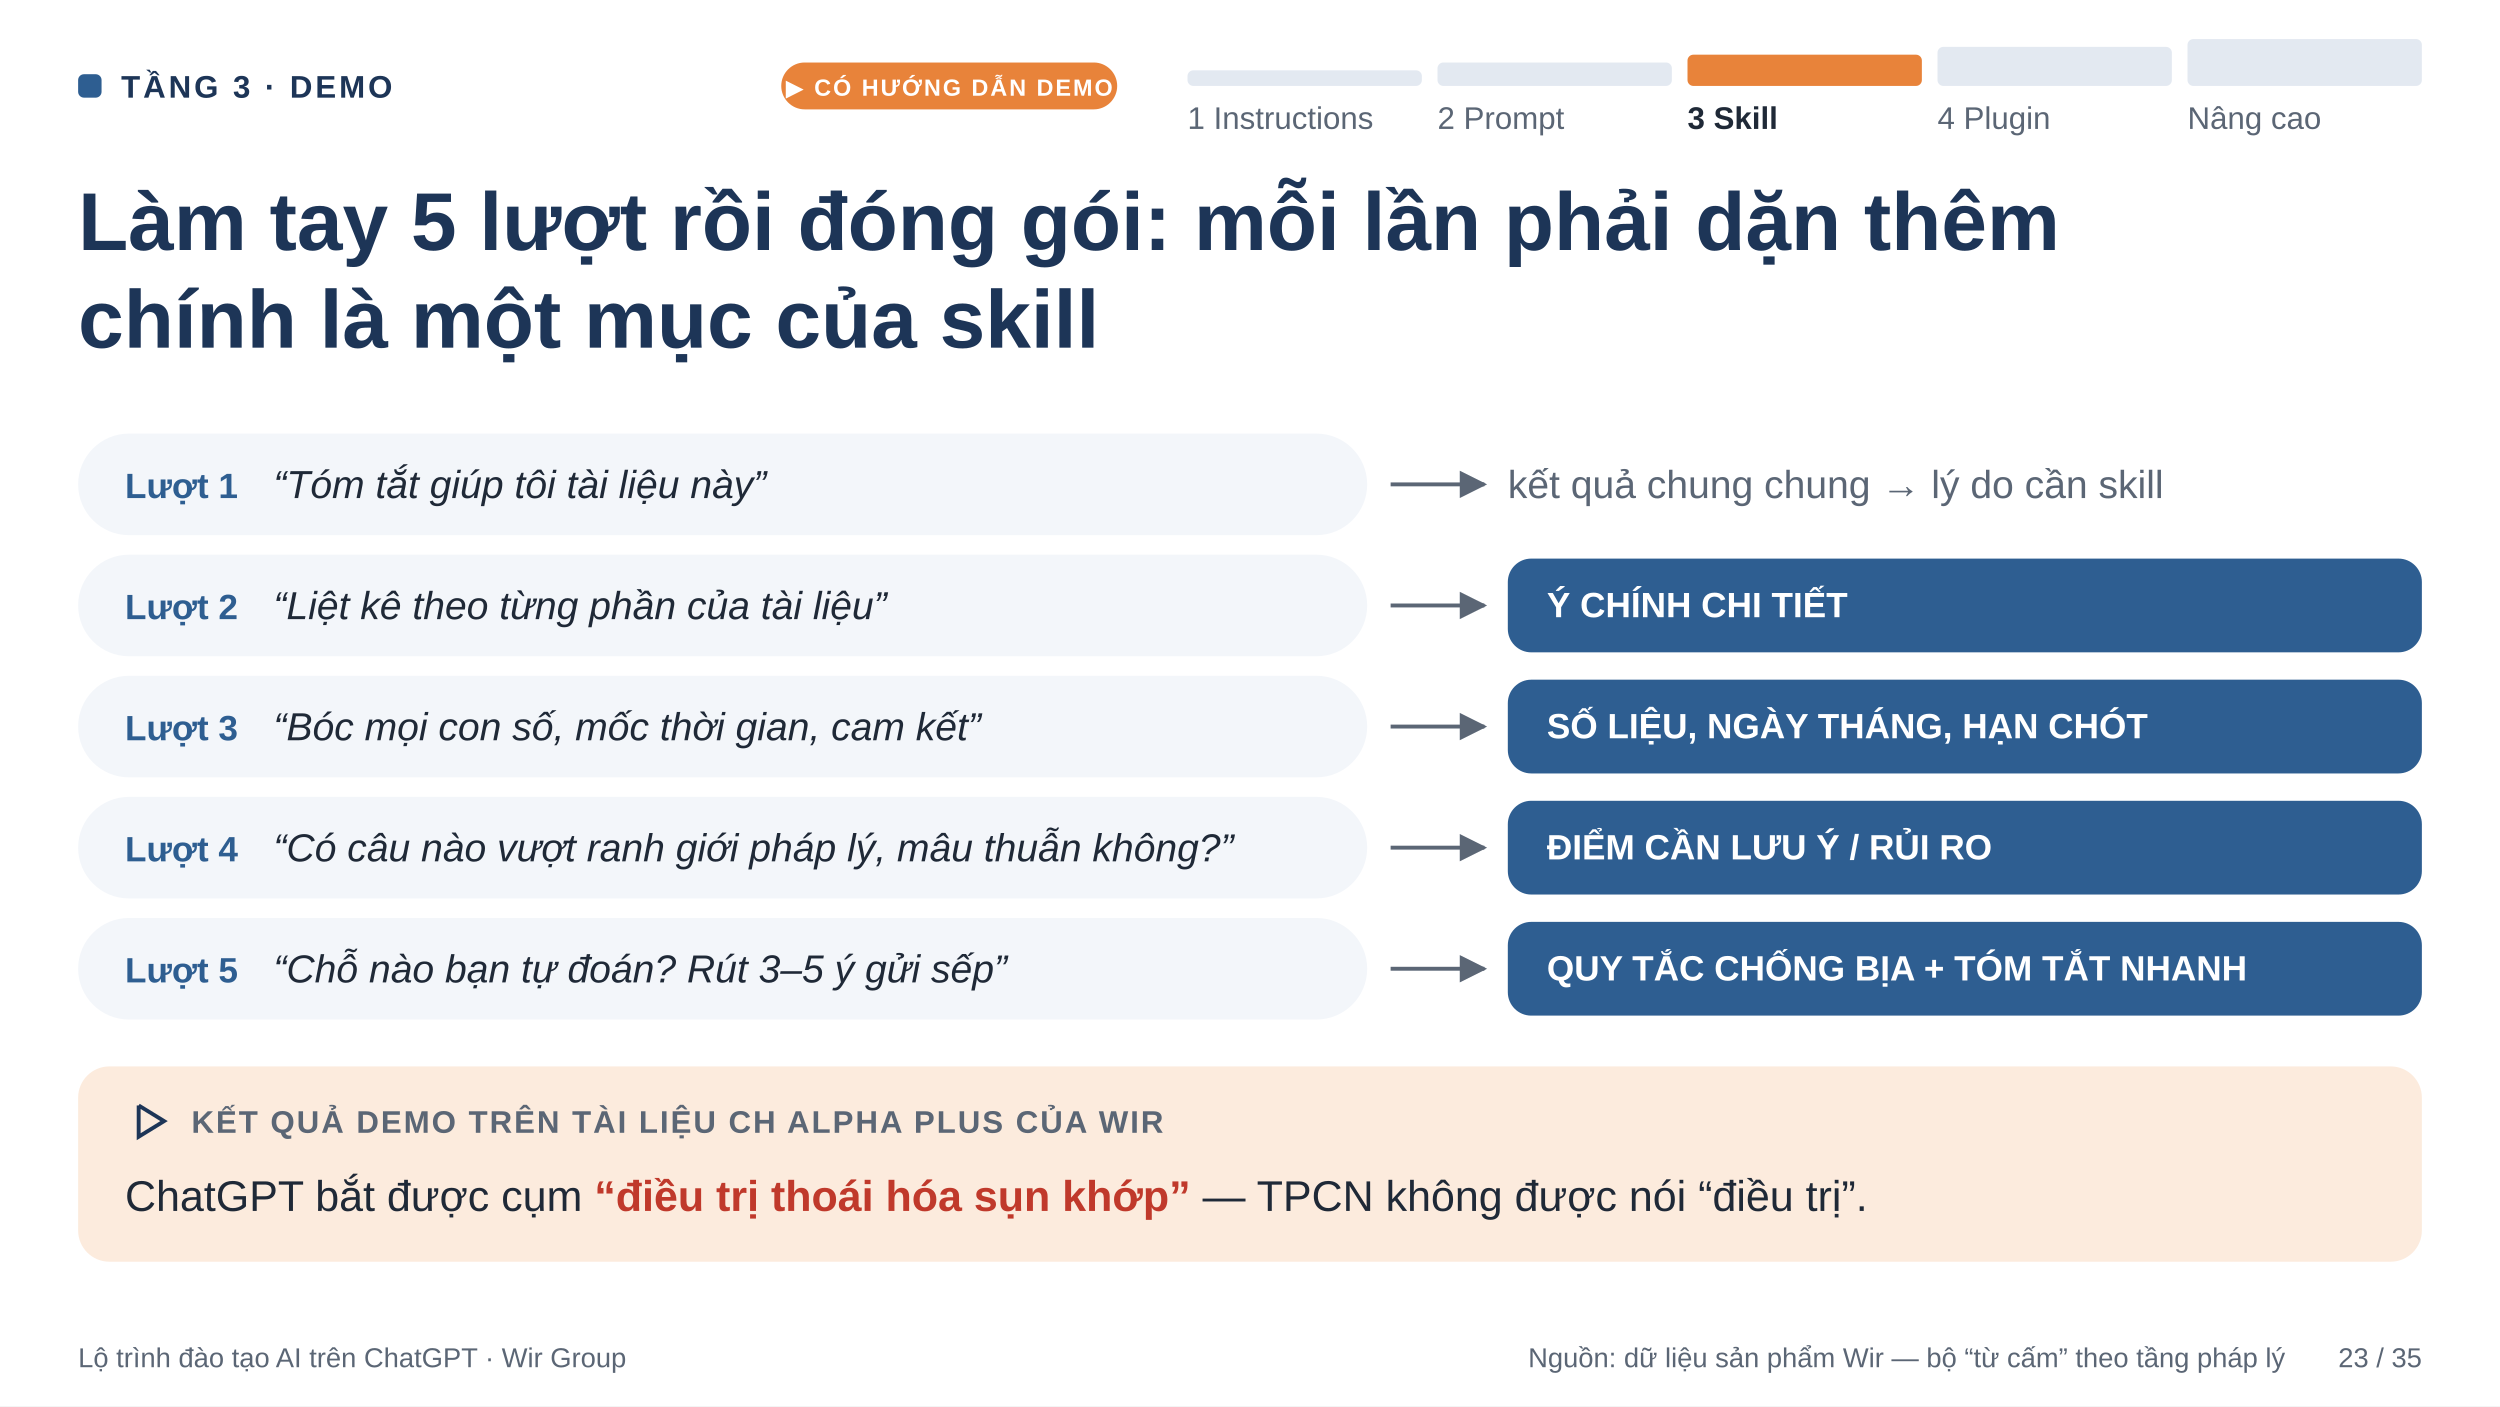
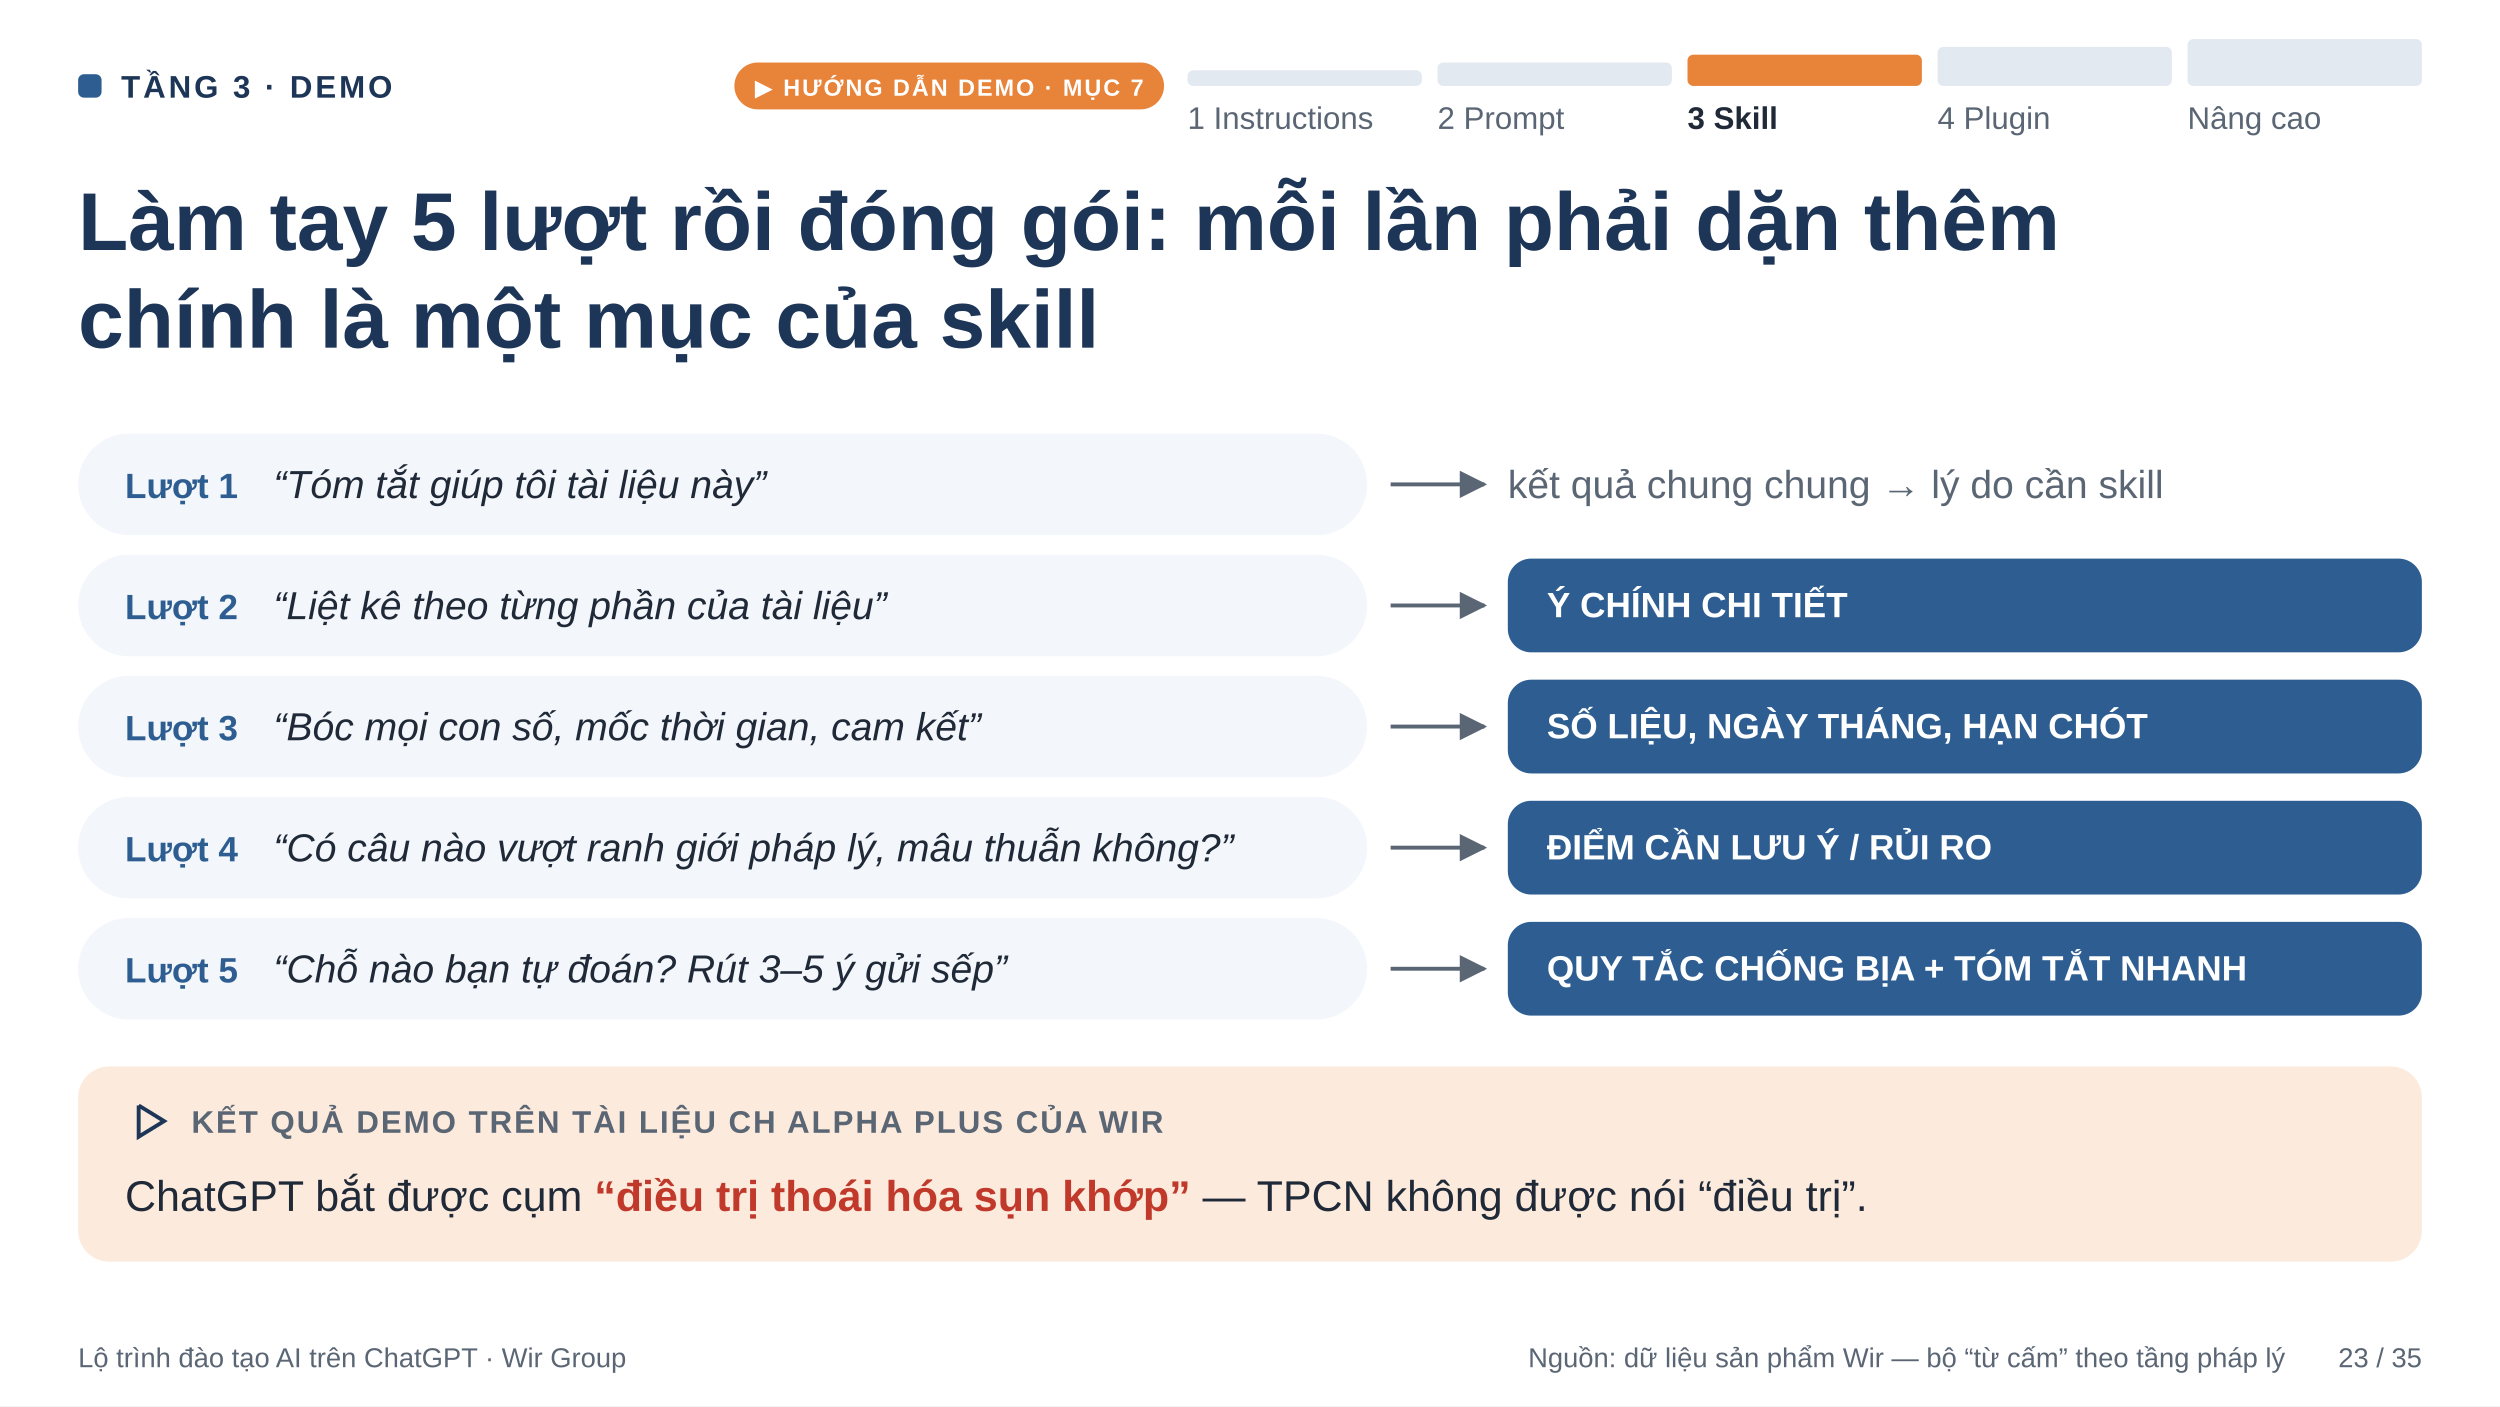
<svg xmlns="http://www.w3.org/2000/svg" viewBox="0 0 1280 720" width="1280" height="720" font-family="Aptos, 'Segoe UI', Arial, sans-serif" data-pptx-page-role="content">
  <defs>
    <marker id="arrow-muted" viewBox="0 0 10 10" refX="9" refY="5" markerWidth="7" markerHeight="7" orient="auto">
      <polygon points="0,0 10,5 0,10" fill="#5B6675" />
    </marker>
  </defs>
  <rect id="bg" data-pptx-role="background" x="0" y="0" width="1280" height="720" fill="#FFFFFF" />
  <g id="section-kicker" data-pptx-role="chrome" data-pptx-bounds="40 30 540 30">
    <rect x="40" y="38" width="12" height="12" rx="3" fill="#2E5E91" />
    <text x="62" y="50" font-size="16" font-weight="bold" letter-spacing="1.5" fill="#1D3557">TẦNG 3 · DEMO</text>
  </g>
-   <g id="demo-flag" data-pptx-role="chrome" data-pptx-bounds="400 30 180 28">
-     <rect x="400" y="32" width="172" height="24" rx="12" fill="#E8833A" />
-     <text x="486" y="49" font-size="12" font-weight="bold" letter-spacing="1" fill="#FFFFFF" text-anchor="middle">▶ CÓ HƯỚNG DẪN DEMO</text>
+   <g id="demo-flag" data-pptx-role="chrome" data-pptx-bounds="376 30 224 28">
+     <rect x="376" y="32" width="220" height="24" rx="12" fill="#E8833A" />
+     <text x="486" y="49" font-size="12" font-weight="bold" letter-spacing="1" fill="#FFFFFF" text-anchor="middle">▶ HƯỚNG DẪN DEMO · MỤC 7</text>
  </g>
  <g id="roadmap-tracker" data-pptx-role="chrome" data-pptx-bounds="600 14 640 62">
    <rect x="608" y="36" width="120" height="8" rx="3" fill="#E3E9F1" />
    <rect x="736" y="32" width="120" height="12" rx="3" fill="#E3E9F1" />
    <rect x="864" y="28" width="120" height="16" rx="3" fill="#E8833A" />
    <rect x="992" y="24" width="120" height="20" rx="3" fill="#E3E9F1" />
    <rect x="1120" y="20" width="120" height="24" rx="3" fill="#E3E9F1" />
    <text x="608" y="66" font-size="16" fill="#5B6675">1 Instructions</text>
    <text x="736" y="66" font-size="16" fill="#5B6675">2 Prompt</text>
    <text x="864" y="66" font-size="16" font-weight="bold" fill="#1F2937">3 Skill</text>
    <text x="992" y="66" font-size="16" fill="#5B6675">4 Plugin</text>
    <text x="1120" y="66" font-size="16" fill="#5B6675">Nâng cao</text>
  </g>
  <text font-size="42" font-weight="bold" fill="#1D3557" x="40" y="128">Làm tay 5 lượt rồi đóng gói: mỗi lần phải dặn thêm</text>
  <text font-size="42" font-weight="bold" fill="#1D3557" x="40" y="178">chính là một mục của skill</text>
  <g id="turn-1" data-pptx-bounds="40 222 1200 52">
    <rect x="40" y="222" width="660" height="52" rx="26" fill="#F3F6FA" />
    <text x="64" y="255" font-size="18" font-weight="bold" fill="#2E5E91">Lượt 1</text>
    <text x="140" y="255" font-size="20" font-style="italic" fill="#1F2937">“Tóm tắt giúp tôi tài liệu này”</text>
    <line x1="712" y1="248" x2="760" y2="248" stroke="#5B6675" stroke-width="2" marker-end="url(#arrow-muted)" />
    <text x="772" y="255" font-size="20" fill="#5B6675">kết quả chung chung → lý do cần skill</text>
  </g>
  <g id="turn-2" data-pptx-bounds="40 284 1200 52">
    <rect x="40" y="284" width="660" height="52" rx="26" fill="#F3F6FA" />
    <text x="64" y="317" font-size="18" font-weight="bold" fill="#2E5E91">Lượt 2</text>
    <text x="140" y="317" font-size="20" font-style="italic" fill="#1F2937">“Liệt kê theo từng phần của tài liệu”</text>
    <line x1="712" y1="310" x2="760" y2="310" stroke="#5B6675" stroke-width="2" marker-end="url(#arrow-muted)" />
    <rect x="772" y="286" width="468" height="48" rx="12" fill="#2E5E91" />
    <text x="792" y="316" font-size="18" font-weight="bold" fill="#FFFFFF">Ý CHÍNH CHI TIẾT</text>
  </g>
  <g id="turn-3" data-pptx-bounds="40 346 1200 52">
    <rect x="40" y="346" width="660" height="52" rx="26" fill="#F3F6FA" />
    <text x="64" y="379" font-size="18" font-weight="bold" fill="#2E5E91">Lượt 3</text>
    <text x="140" y="379" font-size="20" font-style="italic" fill="#1F2937">“Bóc mọi con số, mốc thời gian, cam kết”</text>
    <line x1="712" y1="372" x2="760" y2="372" stroke="#5B6675" stroke-width="2" marker-end="url(#arrow-muted)" />
    <rect x="772" y="348" width="468" height="48" rx="12" fill="#2E5E91" />
    <text x="792" y="378" font-size="18" font-weight="bold" fill="#FFFFFF">SỐ LIỆU, NGÀY THÁNG, HẠN CHÓT</text>
  </g>
  <g id="turn-4" data-pptx-bounds="40 408 1200 52">
    <rect x="40" y="408" width="660" height="52" rx="26" fill="#F3F6FA" />
    <text x="64" y="441" font-size="18" font-weight="bold" fill="#2E5E91">Lượt 4</text>
    <text x="140" y="441" font-size="20" font-style="italic" fill="#1F2937">“Có câu nào vượt ranh giới pháp lý, mâu thuẫn không?”</text>
    <line x1="712" y1="434" x2="760" y2="434" stroke="#5B6675" stroke-width="2" marker-end="url(#arrow-muted)" />
    <rect x="772" y="410" width="468" height="48" rx="12" fill="#2E5E91" />
    <text x="792" y="440" font-size="18" font-weight="bold" fill="#FFFFFF">ĐIỂM CẦN LƯU Ý / RỦI RO</text>
  </g>
  <g id="turn-5" data-pptx-bounds="40 470 1200 52">
    <rect x="40" y="470" width="660" height="52" rx="26" fill="#F3F6FA" />
    <text x="64" y="503" font-size="18" font-weight="bold" fill="#2E5E91">Lượt 5</text>
    <text x="140" y="503" font-size="20" font-style="italic" fill="#1F2937">“Chỗ nào bạn tự đoán? Rút 3–5 ý gửi sếp”</text>
    <line x1="712" y1="496" x2="760" y2="496" stroke="#5B6675" stroke-width="2" marker-end="url(#arrow-muted)" />
    <rect x="772" y="472" width="468" height="48" rx="12" fill="#2E5E91" />
    <text x="792" y="502" font-size="18" font-weight="bold" fill="#FFFFFF">QUY TẮC CHỐNG BỊA + TÓM TẮT NHANH</text>
  </g>
  <g id="demo-result" data-pptx-bounds="40 546 1200 100">
    <rect x="40" y="546" width="1200" height="100" rx="16" fill="#FCEBDD" />
    <g transform="translate(64, 562)" fill="none" stroke="#1D3557" stroke-width="2">
      <path d="M7 4v16l13 -8l-13 -8" />
    </g>
    <text x="98" y="580" font-size="16" font-weight="bold" letter-spacing="1" fill="#5B6675">KẾT QUẢ DEMO TRÊN TÀI LIỆU CH ALPHA PLUS CỦA WIR</text>
    <text x="64" y="620" font-size="22" fill="#1F2937">ChatGPT bắt được cụm <tspan font-weight="bold" fill="#C0392B">“điều trị thoái hóa sụn khớp”</tspan> — TPCN không được nói “điều trị”.</text>
  </g>
  <text id="footer-course" data-pptx-role="footer" x="40" y="700" font-size="14" fill="#5B6675">Lộ trình đào tạo AI trên ChatGPT · Wir Group</text>
  <text id="source-note" data-pptx-role="footer" x="1170" y="700" font-size="14" text-anchor="end" fill="#5B6675">Nguồn: dữ liệu sản phẩm Wir — bộ “từ cấm” theo tầng pháp lý</text>
  <text id="page-number" data-pptx-role="page-number" x="1240" y="700" font-size="14" text-anchor="end" fill="#5B6675">23 / 35</text>
</svg>
